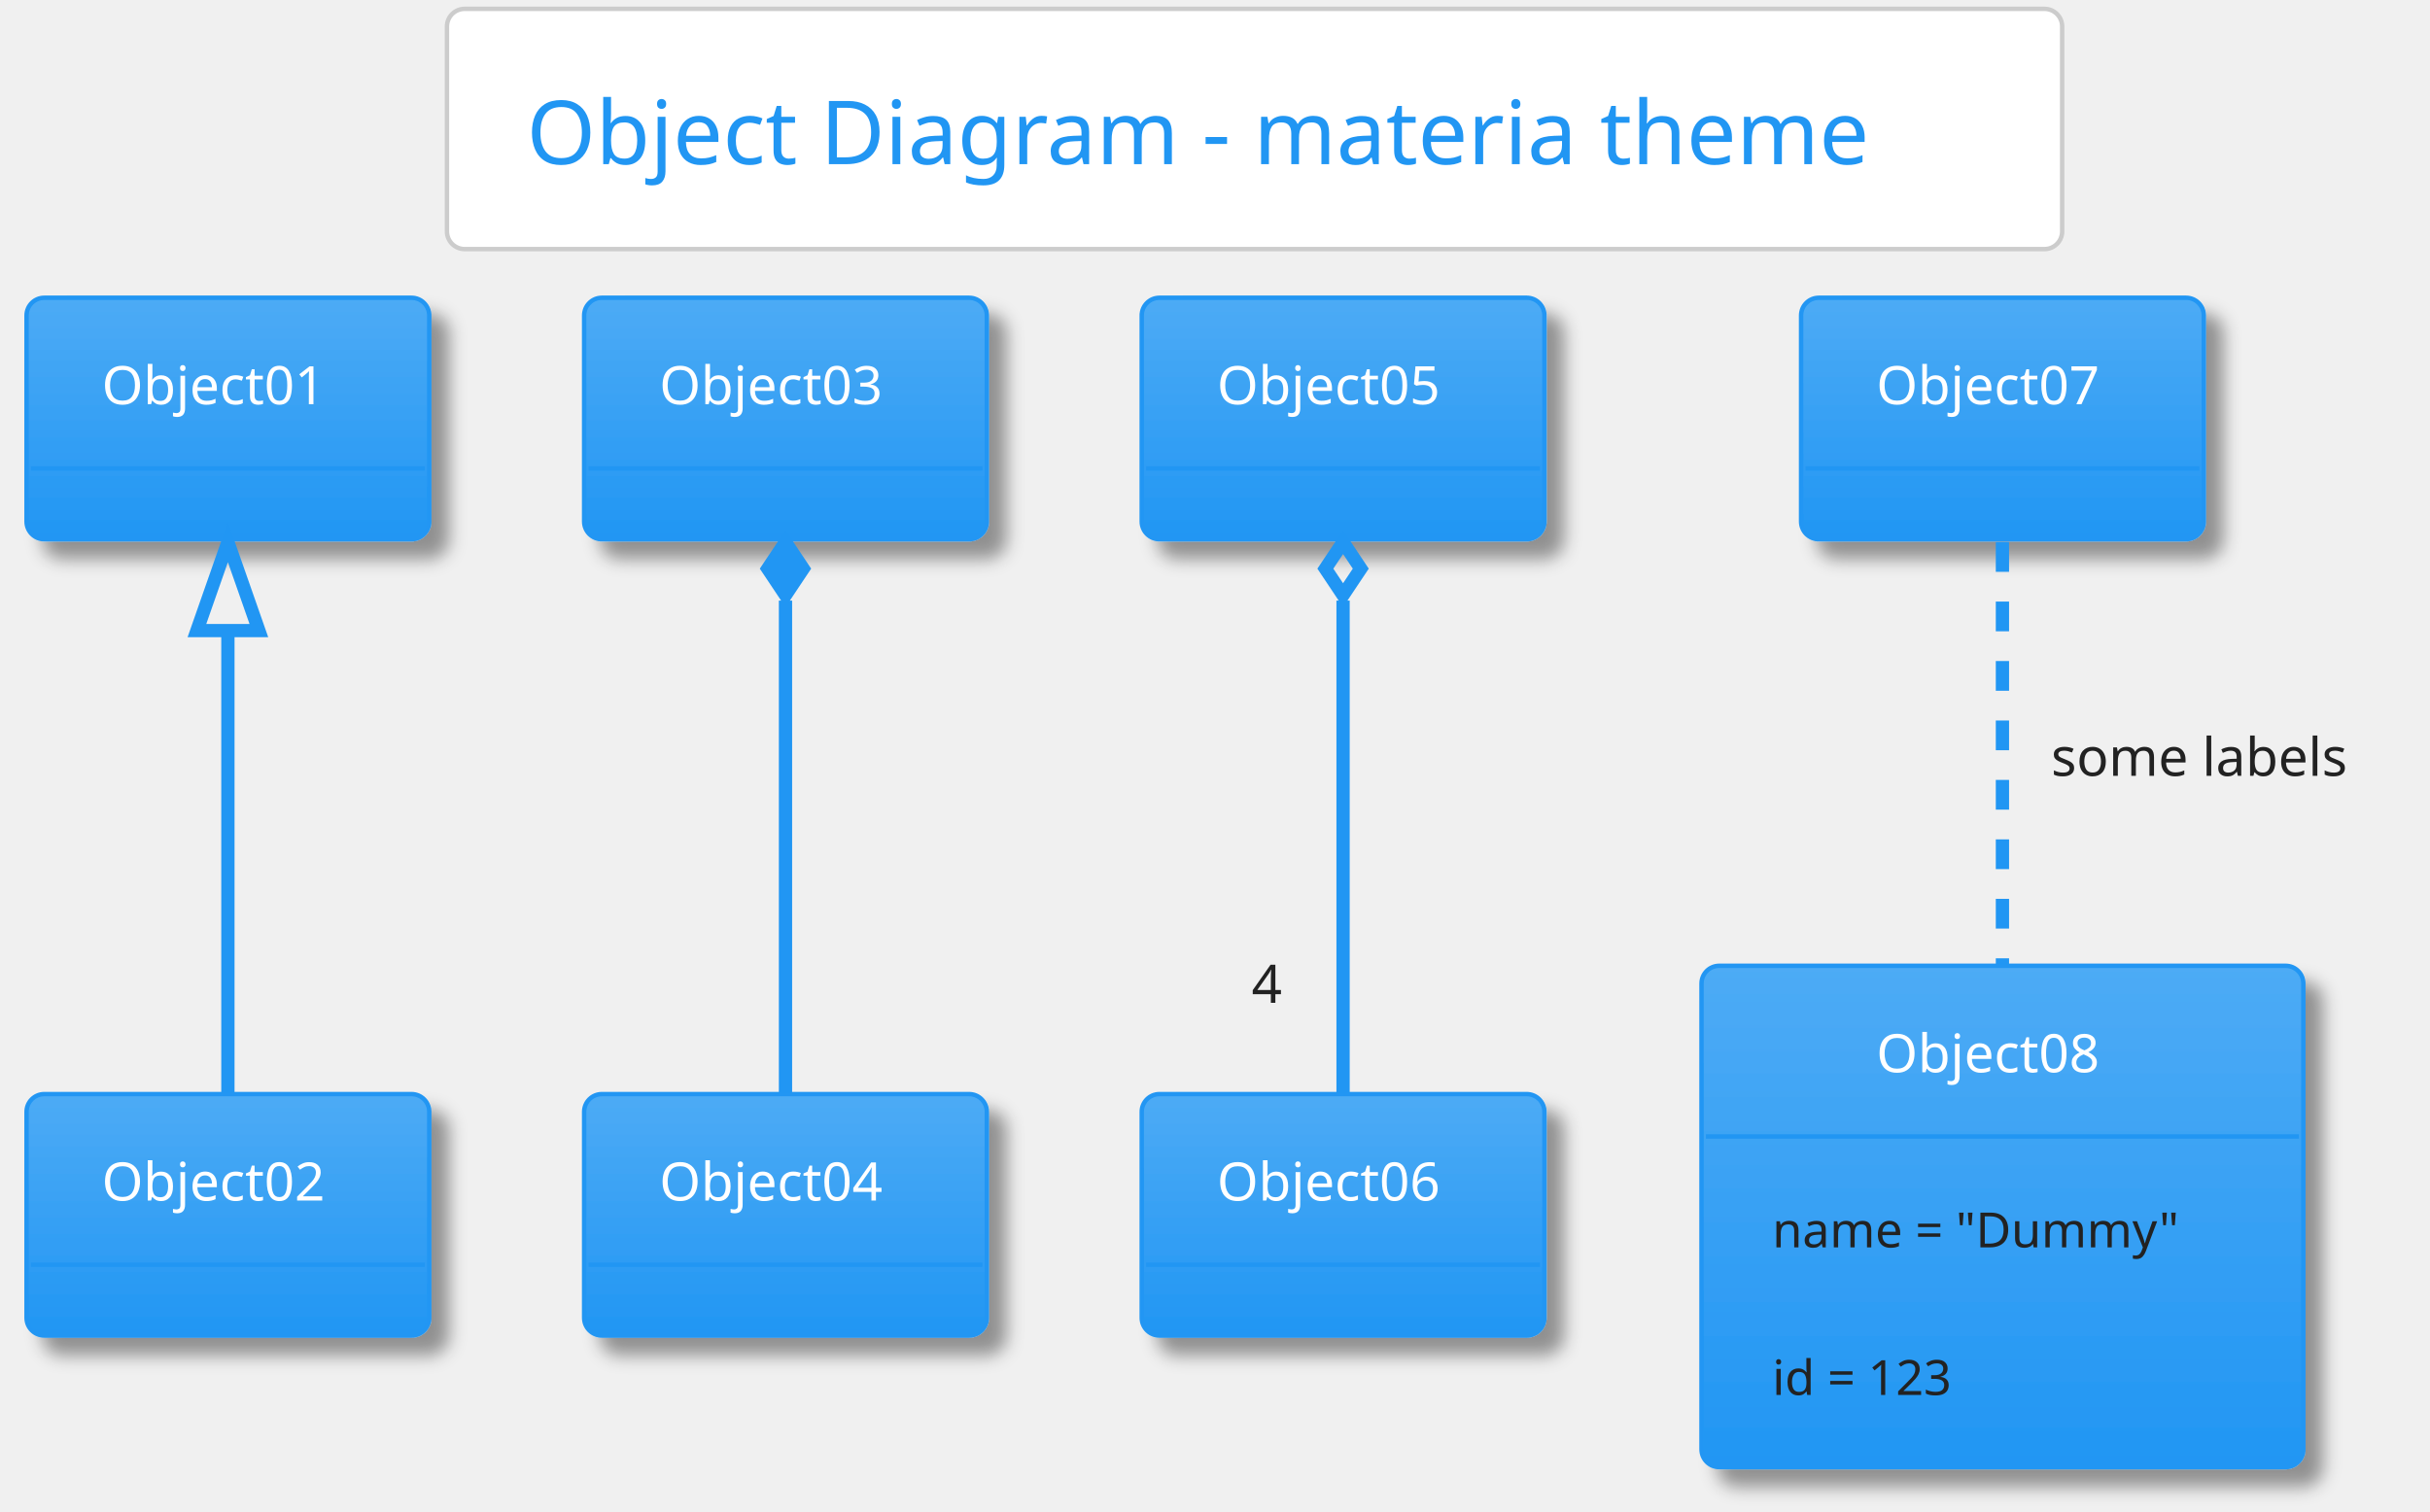
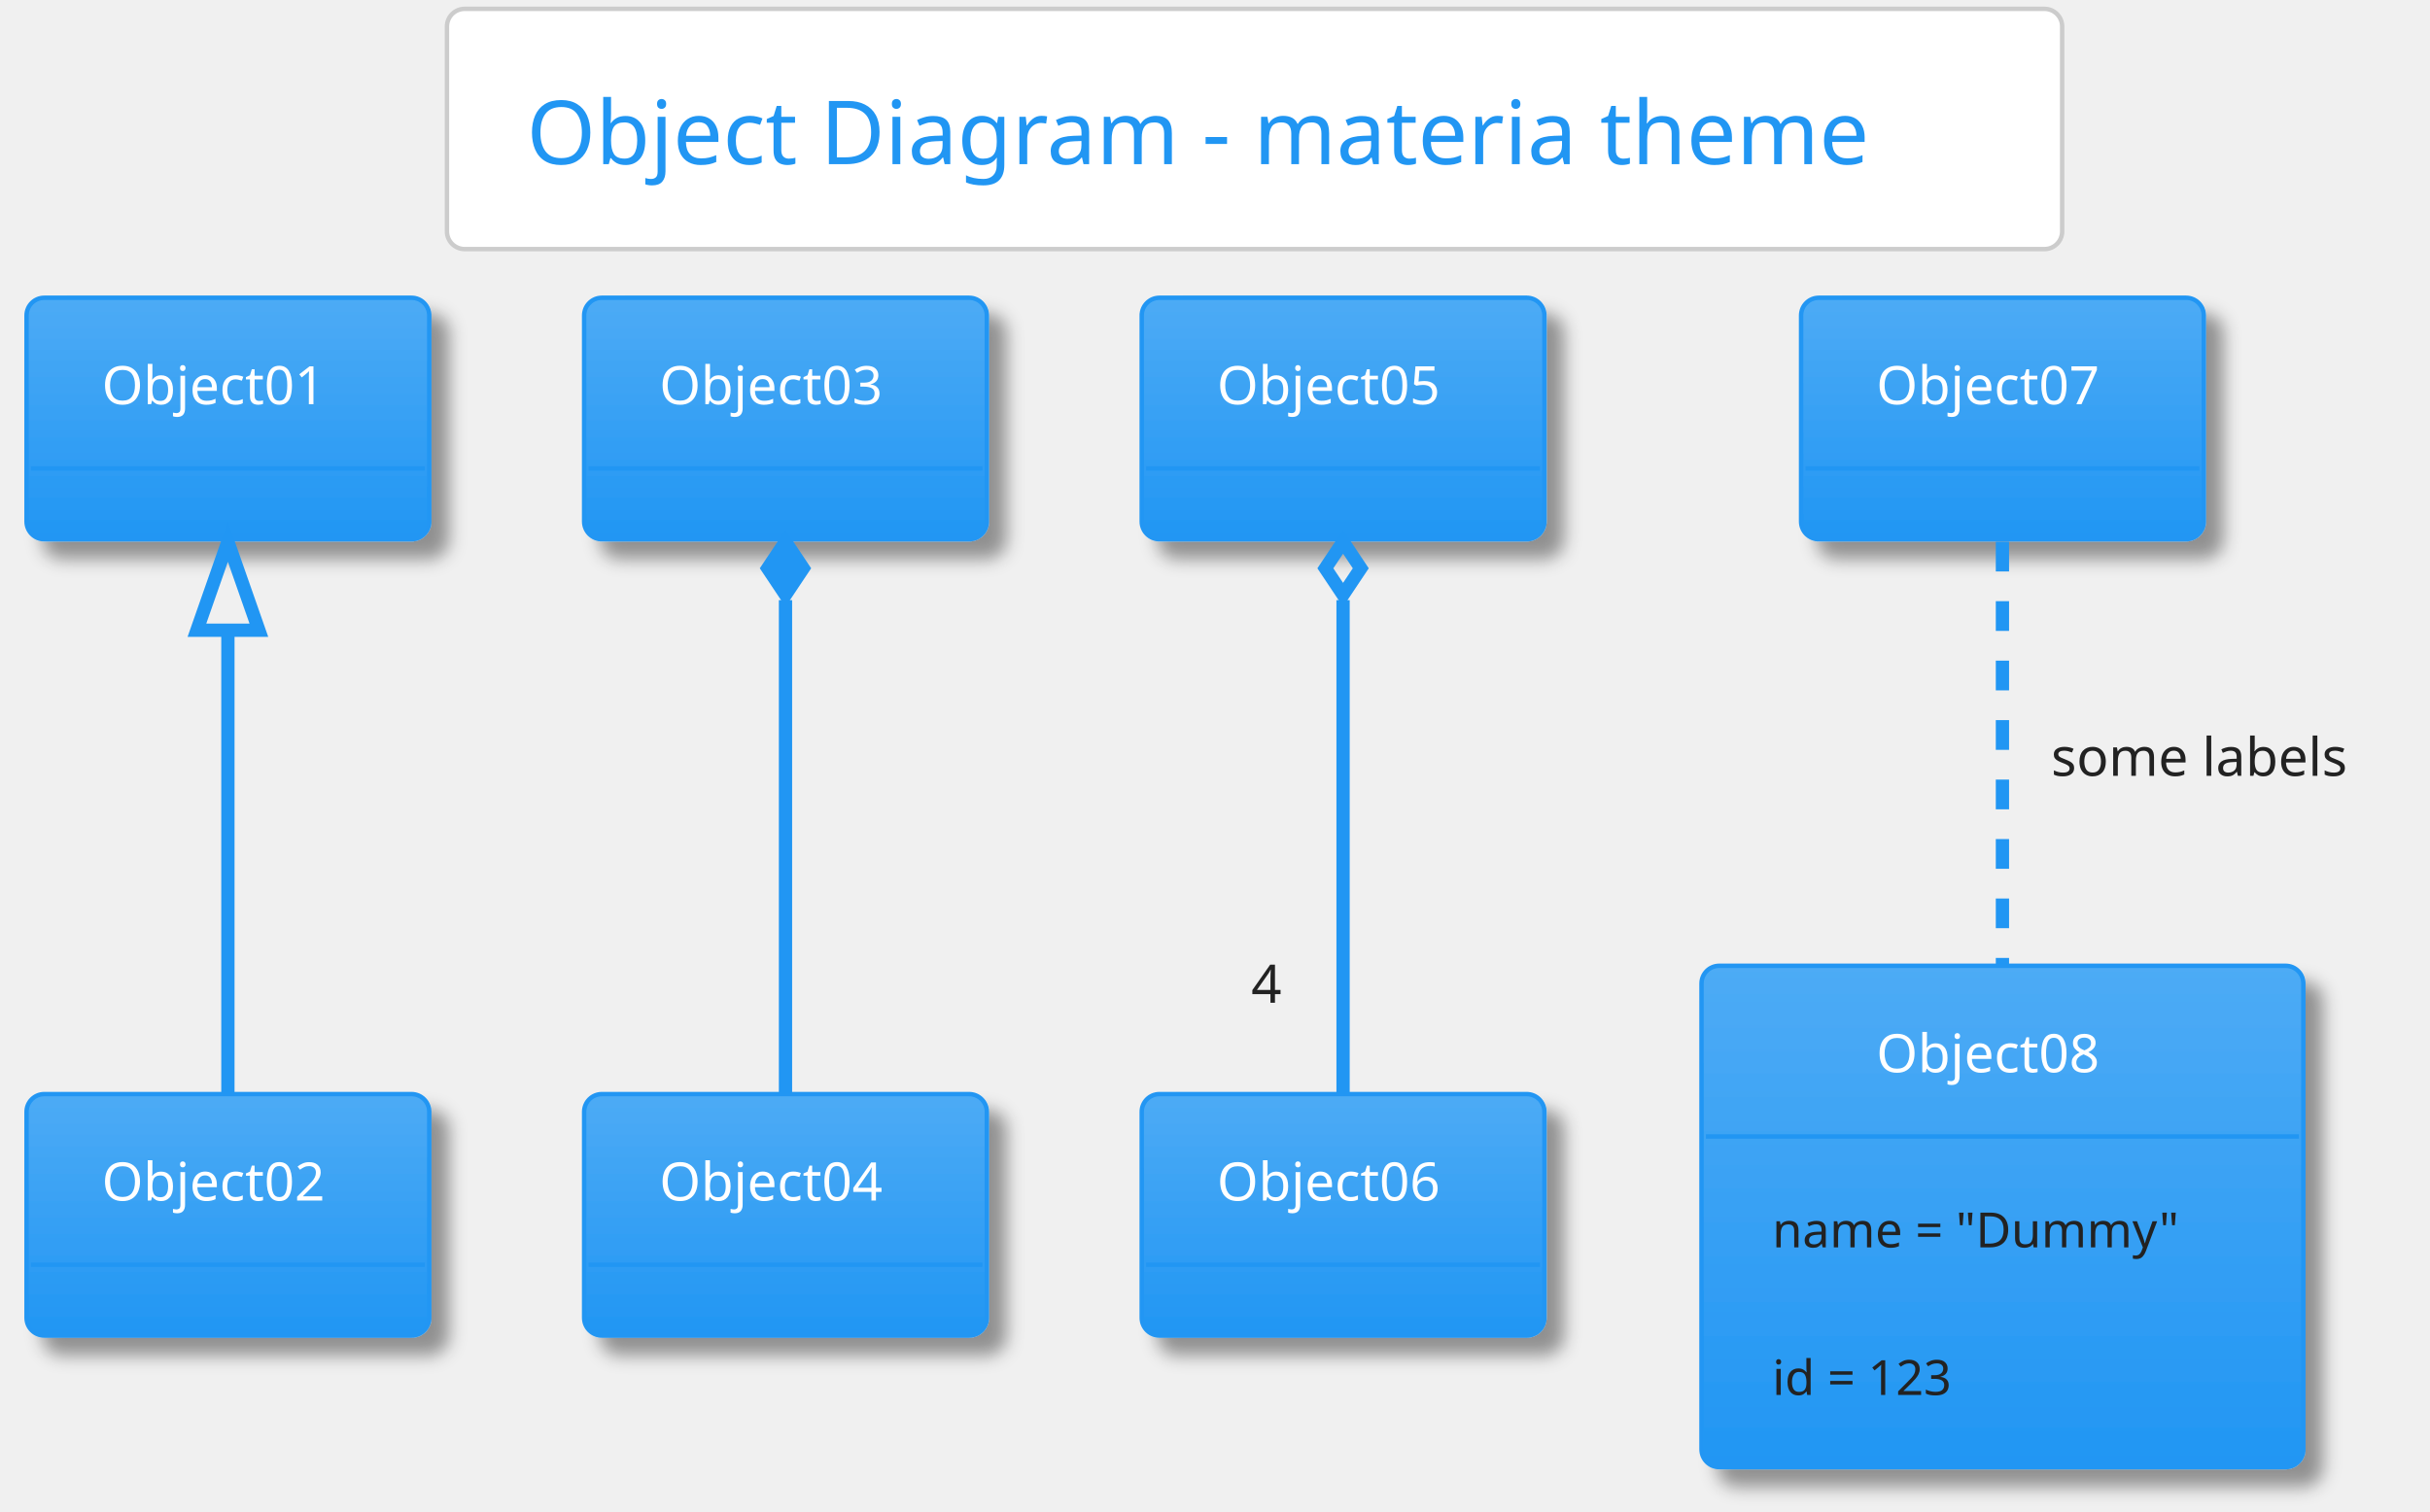
<svg xmlns="http://www.w3.org/2000/svg" contentScriptType="application/ecmascript" contentStyleType="text/css" height="356.25px" preserveAspectRatio="none" style="width:572px;height:356px;background:#00000000;" version="1.1" viewBox="0 0 572 356" width="572.917px" zoomAndPan="magnify">
  <defs>
-     <linearGradient id="gyks1286nyl7z0" x1="50%" x2="50%" y1="0%" y2="100%">
+     <linearGradient id="gmy2aub5sftf70" x1="50%" x2="50%" y1="0%" y2="100%">
      <stop offset="0%" stop-color="#FFFFFF" />
      <stop offset="100%" stop-color="#FFFFFF" />
    </linearGradient>
-     <linearGradient id="gyks1286nyl7z1" x1="50%" x2="50%" y1="0%" y2="100%">
+     <linearGradient id="gmy2aub5sftf71" x1="50%" x2="50%" y1="0%" y2="100%">
      <stop offset="0%" stop-color="#4DABF5" />
      <stop offset="100%" stop-color="#2196F3" />
    </linearGradient>
-     <filter height="300%" id="fyks1286nyl7z" width="300%" x="-1" y="-1">
+     <filter height="300%" id="fmy2aub5sftf7" width="300%" x="-1" y="-1">
      <feGaussianBlur result="blurOut" stdDeviation="2.083" />
      <feColorMatrix in="blurOut" result="blurOut2" type="matrix" values="0 0 0 0 0 0 0 0 0 0 0 0 0 0 0 0 0 0 .4 0" />
      <feOffset dx="4.167" dy="4.167" in="blurOut2" result="blurOut3" />
      <feBlend in="SourceGraphic" in2="blurOut3" mode="normal" />
    </filter>
  </defs>
  <g>
-     <rect fill="url(#gyks1286nyl7z0)" height="56.569" rx="4.167" ry="4.167" style="stroke: #CCCCCC; stroke-width: 1.042;" width="380.208" x="105.208" y="2.083" />
+     <rect fill="url(#gmy2aub5sftf70)" height="56.569" rx="4.167" ry="4.167" style="stroke: #CCCCCC; stroke-width: 1.042;" width="380.208" x="105.208" y="2.083" />
    <text fill="#2196F3" font-family="Verdana" font-size="20.833" lengthAdjust="spacingAndGlyphs" textLength="342.708" x="123.958" y="38.654">Object Diagram - materia theme</text>
-     <rect fill="url(#gyks1286nyl7z1)" filter="url(#fyks1286nyl7z)" height="56.858" rx="4.167" ry="4.167" style="stroke: #2196F3; stroke-width: 1.042;" width="94.792" x="6.25" y="70.111" />
+     <rect fill="url(#gmy2aub5sftf71)" filter="url(#fmy2aub5sftf7)" height="56.858" rx="4.167" ry="4.167" style="stroke: #2196F3; stroke-width: 1.042;" width="94.792" x="6.25" y="70.111" />
    <text fill="#FFFFFF" font-family="Verdana" font-size="12.5" lengthAdjust="spacingAndGlyphs" textLength="59.375" x="23.958" y="95.178">Object01</text>
    <line style="stroke: #2196F3; stroke-width: 1.042;" x1="7.292" x2="100" y1="110.303" y2="110.303" />
-     <rect fill="url(#gyks1286nyl7z1)" filter="url(#fyks1286nyl7z)" height="56.858" rx="4.167" ry="4.167" style="stroke: #2196F3; stroke-width: 1.042;" width="94.792" x="6.25" y="257.611" />
+     <rect fill="url(#gmy2aub5sftf71)" filter="url(#fmy2aub5sftf7)" height="56.858" rx="4.167" ry="4.167" style="stroke: #2196F3; stroke-width: 1.042;" width="94.792" x="6.25" y="257.611" />
    <text fill="#FFFFFF" font-family="Verdana" font-size="12.5" lengthAdjust="spacingAndGlyphs" textLength="59.375" x="23.958" y="282.678">Object02</text>
    <line style="stroke: #2196F3; stroke-width: 1.042;" x1="7.292" x2="100" y1="297.803" y2="297.803" />
-     <rect fill="url(#gyks1286nyl7z1)" filter="url(#fyks1286nyl7z)" height="56.858" rx="4.167" ry="4.167" style="stroke: #2196F3; stroke-width: 1.042;" width="94.792" x="137.5" y="70.111" />
+     <rect fill="url(#gmy2aub5sftf71)" filter="url(#fmy2aub5sftf7)" height="56.858" rx="4.167" ry="4.167" style="stroke: #2196F3; stroke-width: 1.042;" width="94.792" x="137.5" y="70.111" />
    <text fill="#FFFFFF" font-family="Verdana" font-size="12.5" lengthAdjust="spacingAndGlyphs" textLength="59.375" x="155.208" y="95.178">Object03</text>
    <line style="stroke: #2196F3; stroke-width: 1.042;" x1="138.542" x2="231.25" y1="110.303" y2="110.303" />
-     <rect fill="url(#gyks1286nyl7z1)" filter="url(#fyks1286nyl7z)" height="56.858" rx="4.167" ry="4.167" style="stroke: #2196F3; stroke-width: 1.042;" width="94.792" x="137.5" y="257.611" />
+     <rect fill="url(#gmy2aub5sftf71)" filter="url(#fmy2aub5sftf7)" height="56.858" rx="4.167" ry="4.167" style="stroke: #2196F3; stroke-width: 1.042;" width="94.792" x="137.5" y="257.611" />
    <text fill="#FFFFFF" font-family="Verdana" font-size="12.5" lengthAdjust="spacingAndGlyphs" textLength="59.375" x="155.208" y="282.678">Object04</text>
    <line style="stroke: #2196F3; stroke-width: 1.042;" x1="138.542" x2="231.25" y1="297.803" y2="297.803" />
-     <rect fill="url(#gyks1286nyl7z1)" filter="url(#fyks1286nyl7z)" height="56.858" rx="4.167" ry="4.167" style="stroke: #2196F3; stroke-width: 1.042;" width="94.792" x="268.75" y="70.111" />
+     <rect fill="url(#gmy2aub5sftf71)" filter="url(#fmy2aub5sftf7)" height="56.858" rx="4.167" ry="4.167" style="stroke: #2196F3; stroke-width: 1.042;" width="94.792" x="268.75" y="70.111" />
    <text fill="#FFFFFF" font-family="Verdana" font-size="12.5" lengthAdjust="spacingAndGlyphs" textLength="59.375" x="286.458" y="95.178">Object05</text>
    <line style="stroke: #2196F3; stroke-width: 1.042;" x1="269.792" x2="362.5" y1="110.303" y2="110.303" />
-     <rect fill="url(#gyks1286nyl7z1)" filter="url(#fyks1286nyl7z)" height="56.858" rx="4.167" ry="4.167" style="stroke: #2196F3; stroke-width: 1.042;" width="94.792" x="268.75" y="257.611" />
+     <rect fill="url(#gmy2aub5sftf71)" filter="url(#fmy2aub5sftf7)" height="56.858" rx="4.167" ry="4.167" style="stroke: #2196F3; stroke-width: 1.042;" width="94.792" x="268.75" y="257.611" />
    <text fill="#FFFFFF" font-family="Verdana" font-size="12.5" lengthAdjust="spacingAndGlyphs" textLength="59.375" x="286.458" y="282.678">Object06</text>
    <line style="stroke: #2196F3; stroke-width: 1.042;" x1="269.792" x2="362.5" y1="297.803" y2="297.803" />
-     <rect fill="url(#gyks1286nyl7z1)" filter="url(#fyks1286nyl7z)" height="56.858" rx="4.167" ry="4.167" style="stroke: #2196F3; stroke-width: 1.042;" width="94.792" x="423.958" y="70.111" />
+     <rect fill="url(#gmy2aub5sftf71)" filter="url(#fmy2aub5sftf7)" height="56.858" rx="4.167" ry="4.167" style="stroke: #2196F3; stroke-width: 1.042;" width="94.792" x="423.958" y="70.111" />
    <text fill="#FFFFFF" font-family="Verdana" font-size="12.5" lengthAdjust="spacingAndGlyphs" textLength="59.375" x="441.667" y="95.178">Object07</text>
    <line style="stroke: #2196F3; stroke-width: 1.042;" x1="425" x2="517.708" y1="110.303" y2="110.303" />
-     <rect fill="url(#gyks1286nyl7z1)" filter="url(#fyks1286nyl7z)" height="118.043" rx="4.167" ry="4.167" style="stroke: #2196F3; stroke-width: 1.042;" width="141.667" x="400.521" y="227.403" />
+     <rect fill="url(#gmy2aub5sftf71)" filter="url(#fmy2aub5sftf7)" height="118.043" rx="4.167" ry="4.167" style="stroke: #2196F3; stroke-width: 1.042;" width="141.667" x="400.521" y="227.403" />
    <text fill="#FFFFFF" font-family="Verdana" font-size="12.5" lengthAdjust="spacingAndGlyphs" textLength="59.375" x="441.667" y="252.47">Object08</text>
    <line style="stroke: #2196F3; stroke-width: 1.042;" x1="401.562" x2="541.146" y1="267.594" y2="267.594" />
    <text fill="#222222" font-family="Verdana" font-size="11.458" lengthAdjust="spacingAndGlyphs" textLength="108.333" x="417.188" y="293.698">name = "Dummy"</text>
    <text fill="#222222" font-family="Verdana" font-size="11.458" lengthAdjust="spacingAndGlyphs" textLength="50" x="417.188" y="328.457">id = 123</text>
-     <path d="M53.646,148.681 C53.646,183.383 53.646,228.422 53.646,257.338 " fill="none" id="Object01&lt;-Object02" style="stroke: #2196F3; stroke-width: 3.125;" />
-     <polygon fill="none" points="46.354,148.476,53.646,127.643,60.938,148.476,46.354,148.476" style="stroke: #2196F3; stroke-width: 3.125;" />
-     <path d="M184.896,141.413 C184.896,176.866 184.896,226.357 184.896,257.338 " fill="none" id="Object03&lt;-Object04" style="stroke: #2196F3; stroke-width: 3.125;" />
-     <polygon fill="#2196F3" points="184.896,127.643,180.729,133.893,184.896,140.143,189.062,133.893,184.896,127.643" style="stroke: #2196F3; stroke-width: 3.125;" />
-     <path d="M316.146,141.413 C316.146,176.866 316.146,226.357 316.146,257.338 " fill="none" id="Object05&lt;-Object06" style="stroke: #2196F3; stroke-width: 3.125;" />
-     <polygon fill="#00000000" points="316.146,127.643,311.979,133.893,316.146,140.143,320.312,133.893,316.146,127.643" style="stroke: #2196F3; stroke-width: 3.125;" />
-     <text fill="#222222" font-family="Verdana" font-size="12.5" lengthAdjust="spacingAndGlyphs" textLength="8.333" x="294.616" y="236.116">4</text>
-     <path d="M471.354,127.643 C471.354,154.043 471.354,193.904 471.354,227.06 " fill="none" id="Object07-Object08" style="stroke: #2196F3; stroke-width: 3.125; stroke-dasharray: 7.0,7.0;" />
+     <path d="M53.646,148.577 C53.646,183.354 53.646,228.857 53.646,257.57 " fill="none" id="Object01&lt;-Object02" style="stroke: #2196F3; stroke-width: 3.125;" />
+     <polygon fill="none" points="46.354,148.39,53.646,127.557,60.938,148.39,46.354,148.39" style="stroke: #2196F3; stroke-width: 3.125;" />
+     <path d="M184.896,141.3 C184.896,176.767 184.896,226.807 184.896,257.57 " fill="none" id="Object03&lt;-Object04" style="stroke: #2196F3; stroke-width: 3.125;" />
+     <polygon fill="#2196F3" points="184.896,127.557,180.729,133.807,184.896,140.057,189.062,133.807,184.896,127.557" style="stroke: #2196F3; stroke-width: 3.125;" />
+     <path d="M316.146,141.3 C316.146,176.767 316.146,226.807 316.146,257.57 " fill="none" id="Object05&lt;-Object06" style="stroke: #2196F3; stroke-width: 3.125;" />
+     <polygon fill="#00000000" points="316.146,127.557,311.979,133.807,316.146,140.057,320.312,133.807,316.146,127.557" style="stroke: #2196F3; stroke-width: 3.125;" />
+     <text fill="#222222" font-family="Verdana" font-size="12.5" lengthAdjust="spacingAndGlyphs" textLength="8.333" x="294.525" y="236.106">4</text>
+     <path d="M471.354,127.557 C471.354,153.824 471.354,194.069 471.354,227.322 " fill="none" id="Object07-Object08" style="stroke: #2196F3; stroke-width: 3.125; stroke-dasharray: 7.0,7.0;" />
    <text fill="#222222" font-family="Verdana" font-size="12.5" lengthAdjust="spacingAndGlyphs" textLength="78.125" x="482.812" y="182.678">some labels</text>
  </g>
</svg>
